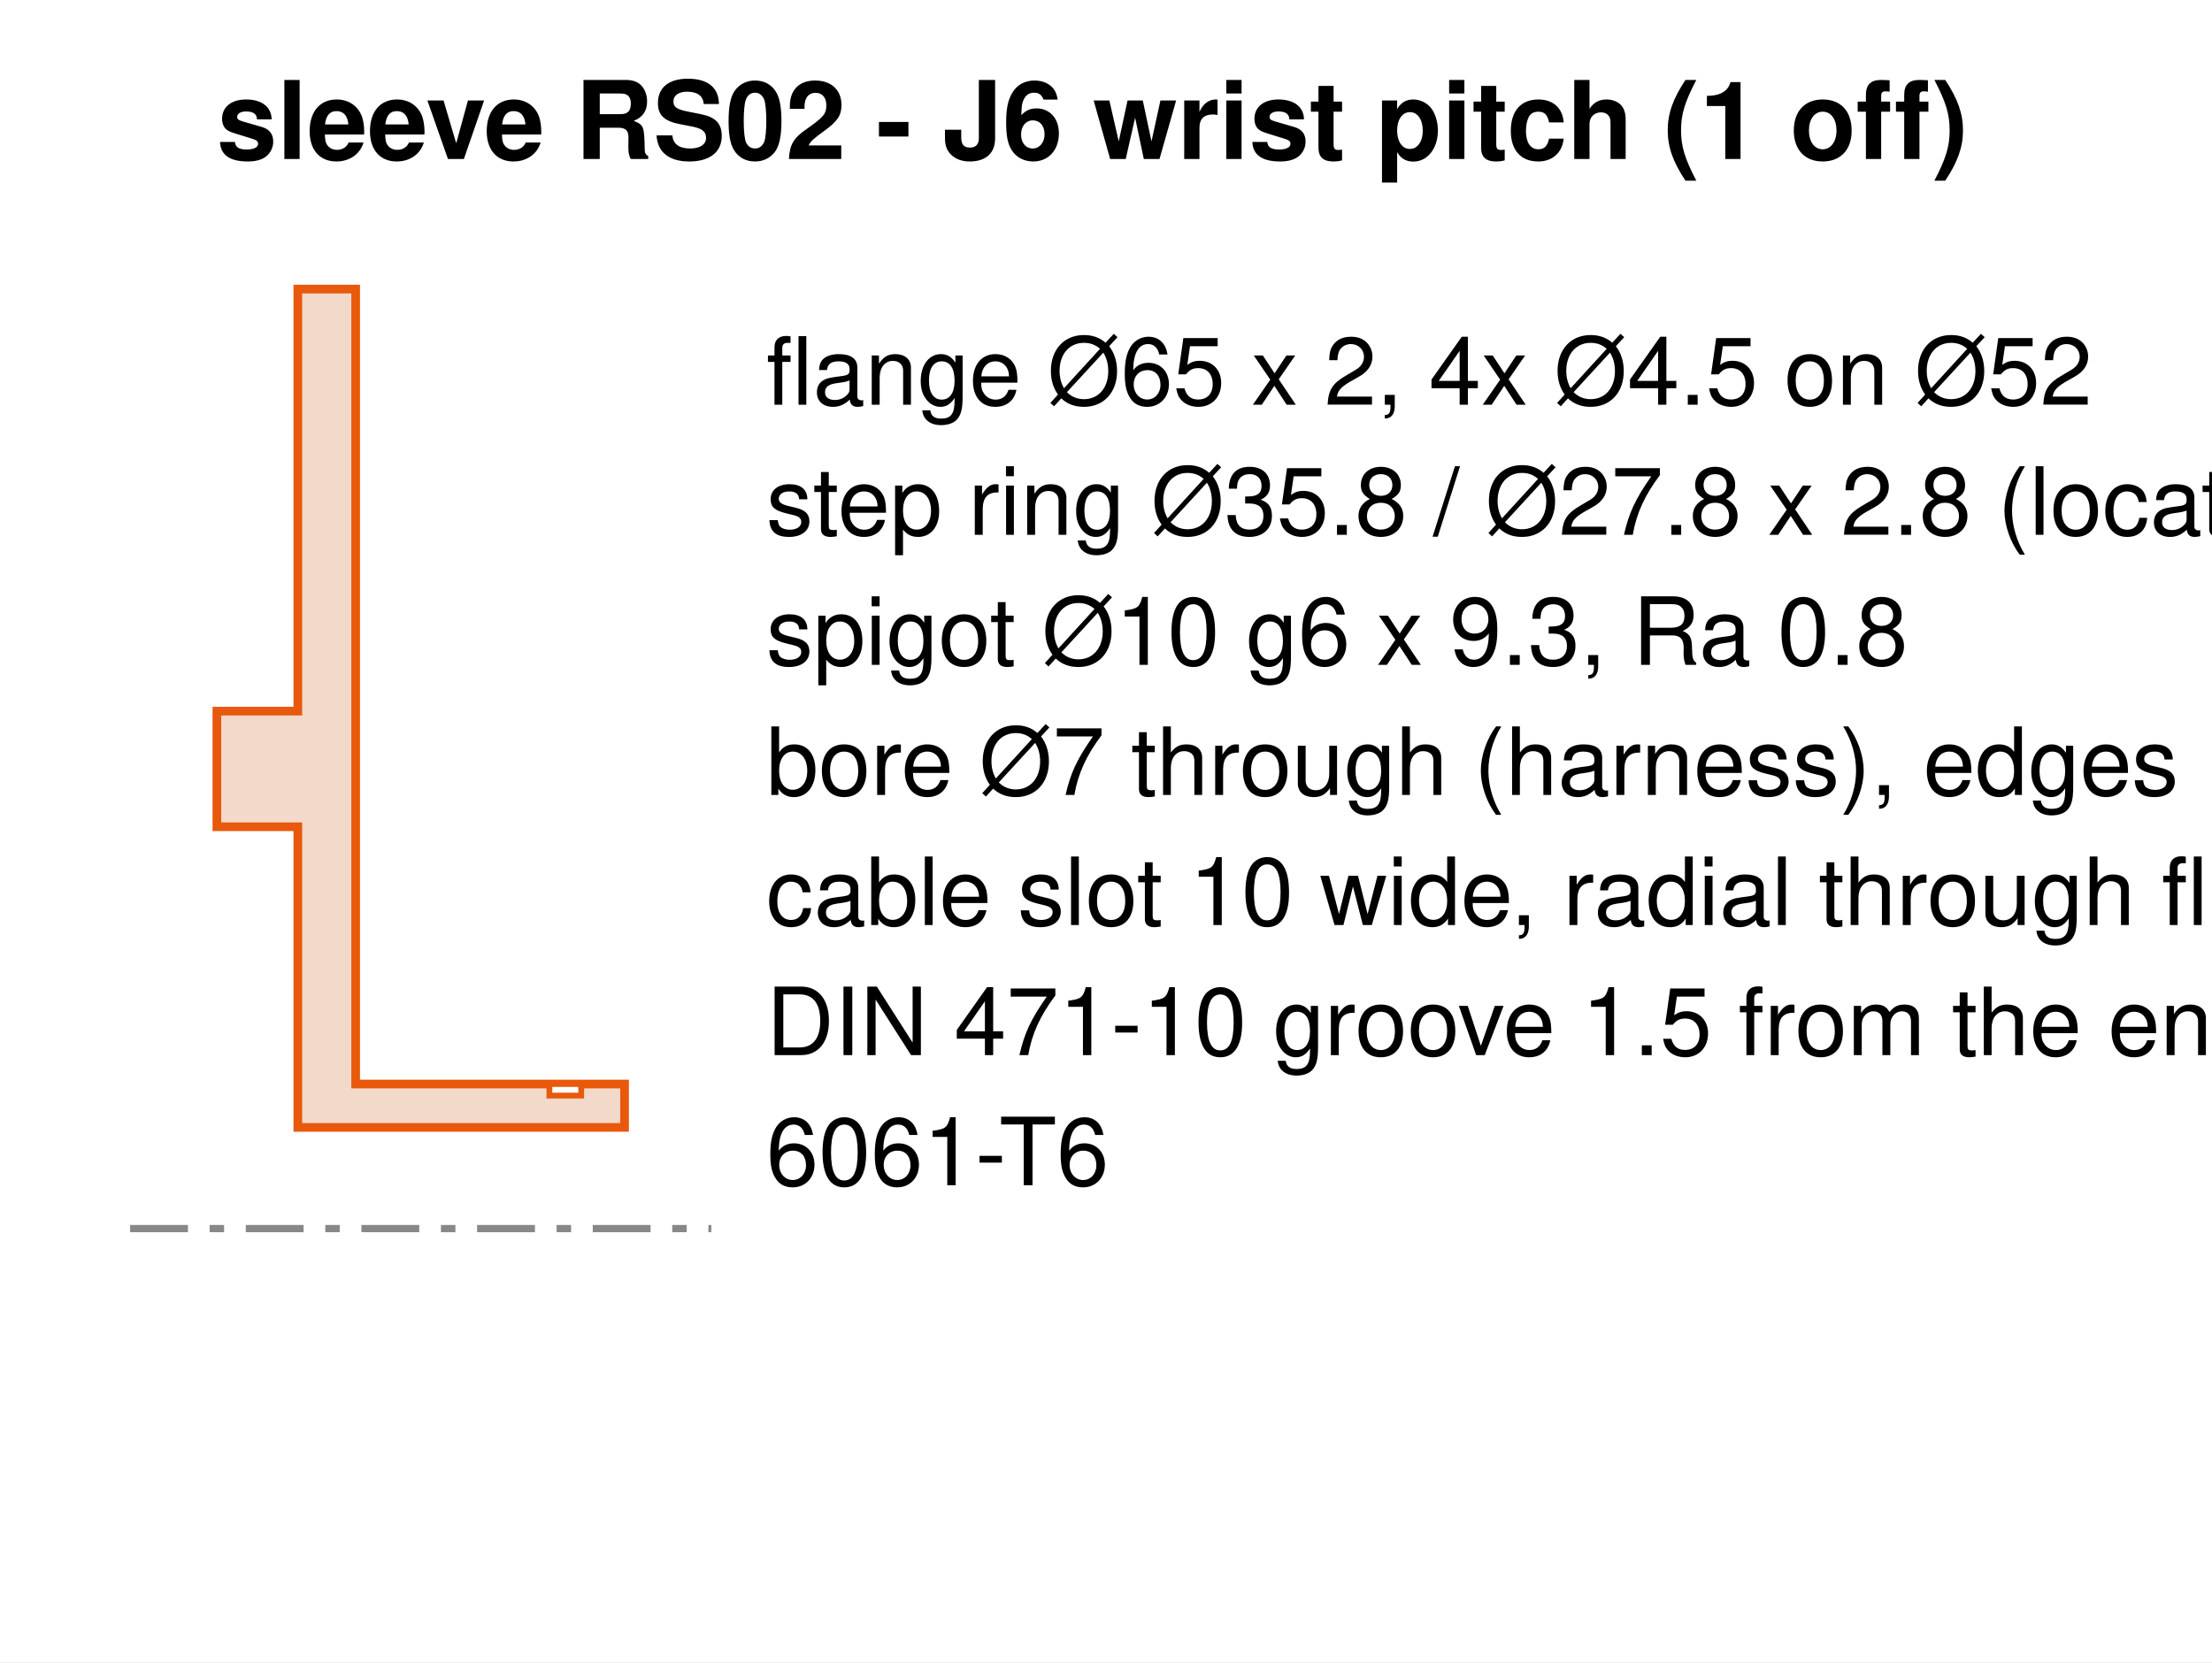
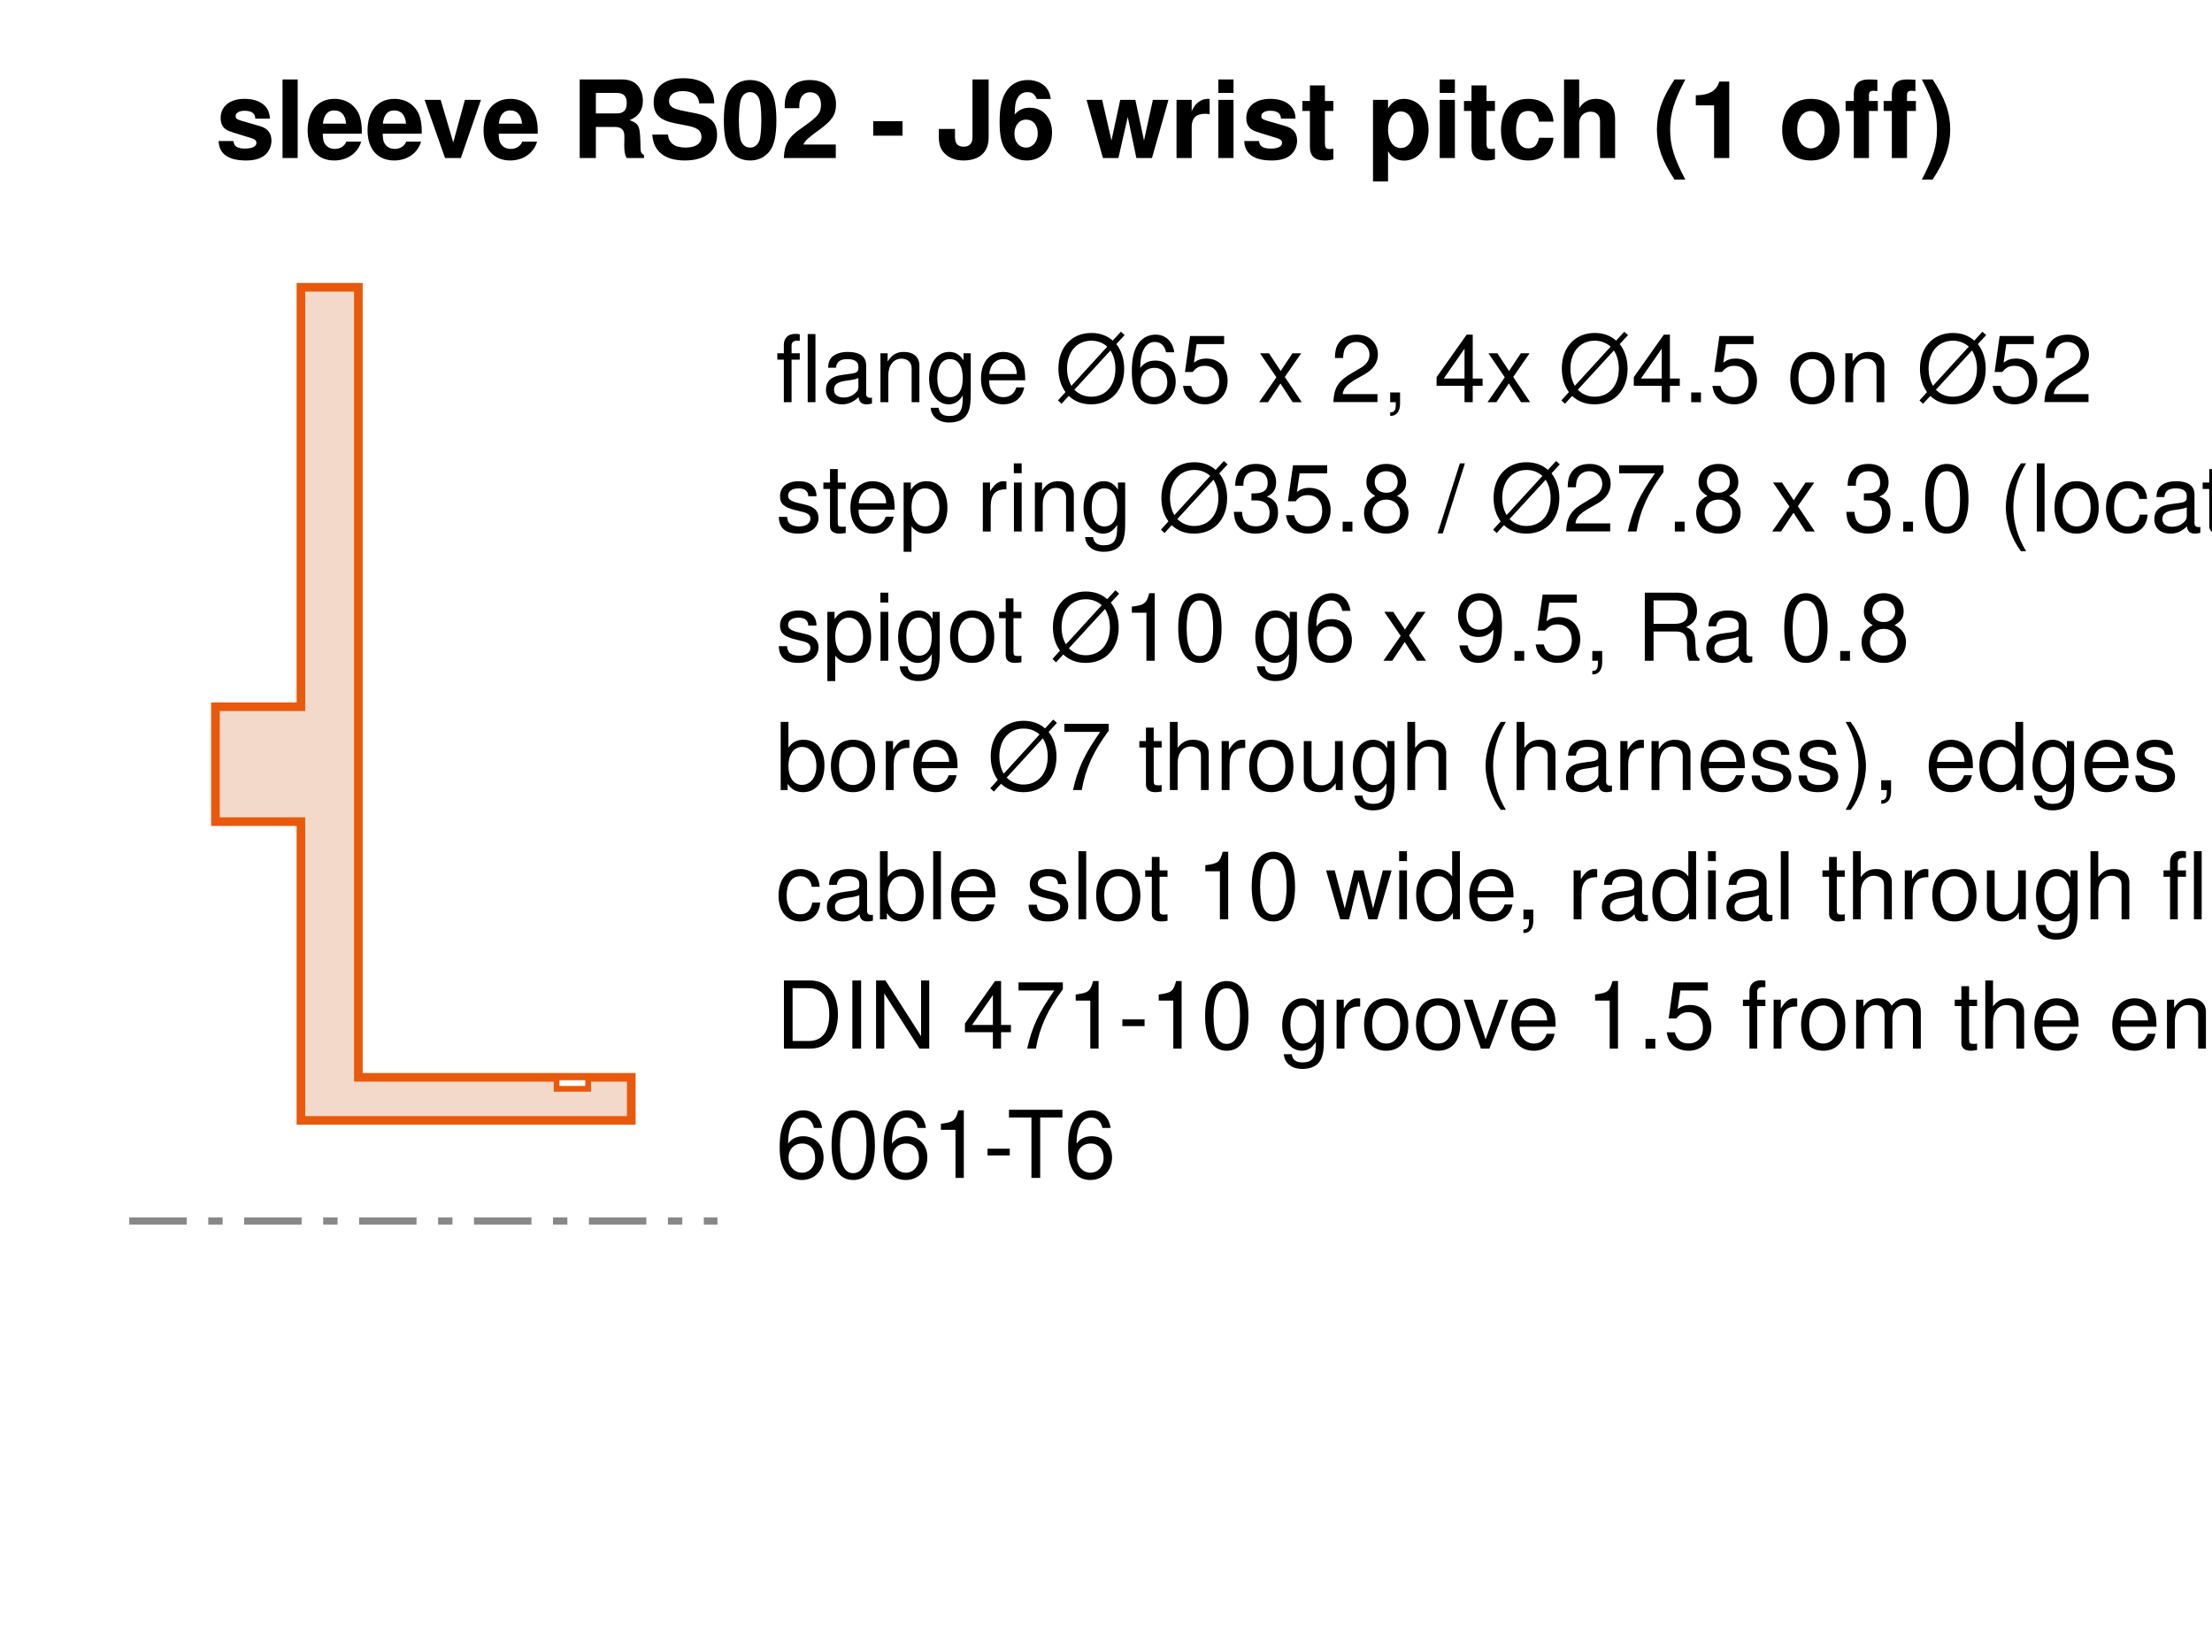
- <svg xmlns="http://www.w3.org/2000/svg" viewBox="0 0 306 230" width="306" height="230">
+ <svg xmlns="http://www.w3.org/2000/svg" viewBox="0 0 308 230" width="308" height="230">
  <rect width="100%" height="100%" fill="#fff" />
-   <polygon points="30.0,114.4 30.0,98.4 41.2,98.4 41.2,40.0 49.2,40.0 49.2,150.0 86.4,150.0 86.4,156.0 41.2,156.0 41.2,114.4" fill="#f3d9c9" stroke="#e8590c" stroke-width="1.2" />
-   <line x1="18.0" y1="170.0" x2="98.4" y2="170.0" stroke="#888" stroke-dasharray="8 3 2 3" />
-   <rect x="76.0" y="150.0" width="4.4" height="1.6" fill="#fff" stroke="#e8590c" stroke-width="0.8" />
-   <text x="106" y="56" font-family="Helvetica" font-size="13">flange Ø65 x 2, 4x Ø4.5 on Ø52</text>
-   <text x="106" y="74" font-family="Helvetica" font-size="13">step ring Ø35.8 / Ø27.8 x 2.8 (locates in plate B)</text>
-   <text x="106" y="92" font-family="Helvetica" font-size="13">spigot Ø10 g6 x 9.3, Ra 0.8</text>
-   <text x="106" y="110" font-family="Helvetica" font-size="13">bore Ø7 through (harness), edges R1</text>
-   <text x="106" y="128" font-family="Helvetica" font-size="13">cable slot 10 wide, radial through flange + step</text>
-   <text x="106" y="146" font-family="Helvetica" font-size="13">DIN 471-10 groove 1.5 from the end</text>
-   <text x="106" y="164" font-family="Helvetica" font-size="13">6061-T6</text>
+   <polygon points="30.0,114.4 30.0,98.4 41.9,98.4 41.9,40.0 49.9,40.0 49.9,150.0 87.9,150.0 87.9,156.0 41.9,156.0 41.9,114.4" fill="#f3d9c9" stroke="#e8590c" stroke-width="1.2" />
+   <line x1="18.0" y1="170.0" x2="99.9" y2="170.0" stroke="#888" stroke-dasharray="8 3 2 3" />
+   <rect x="77.5" y="150.0" width="4.4" height="1.6" fill="#fff" stroke="#e8590c" stroke-width="0.8" />
+   <text x="108" y="56" font-family="Helvetica" font-size="13">flange Ø65 x 2, 4x Ø4.5 on Ø52</text>
+   <text x="108" y="74" font-family="Helvetica" font-size="13">step ring Ø35.8 / Ø27.8 x 3.0 (locates in plate B)</text>
+   <text x="108" y="92" font-family="Helvetica" font-size="13">spigot Ø10 g6 x 9.5, Ra 0.8</text>
+   <text x="108" y="110" font-family="Helvetica" font-size="13">bore Ø7 through (harness), edges R1</text>
+   <text x="108" y="128" font-family="Helvetica" font-size="13">cable slot 10 wide, radial through flange + step</text>
+   <text x="108" y="146" font-family="Helvetica" font-size="13">DIN 471-10 groove 1.5 from the end</text>
+   <text x="108" y="164" font-family="Helvetica" font-size="13">6061-T6</text>
  <text x="30" y="22" font-family="Helvetica" font-size="15" font-weight="bold">sleeve RS02 - J6 wrist pitch (1 off)</text>
</svg>
